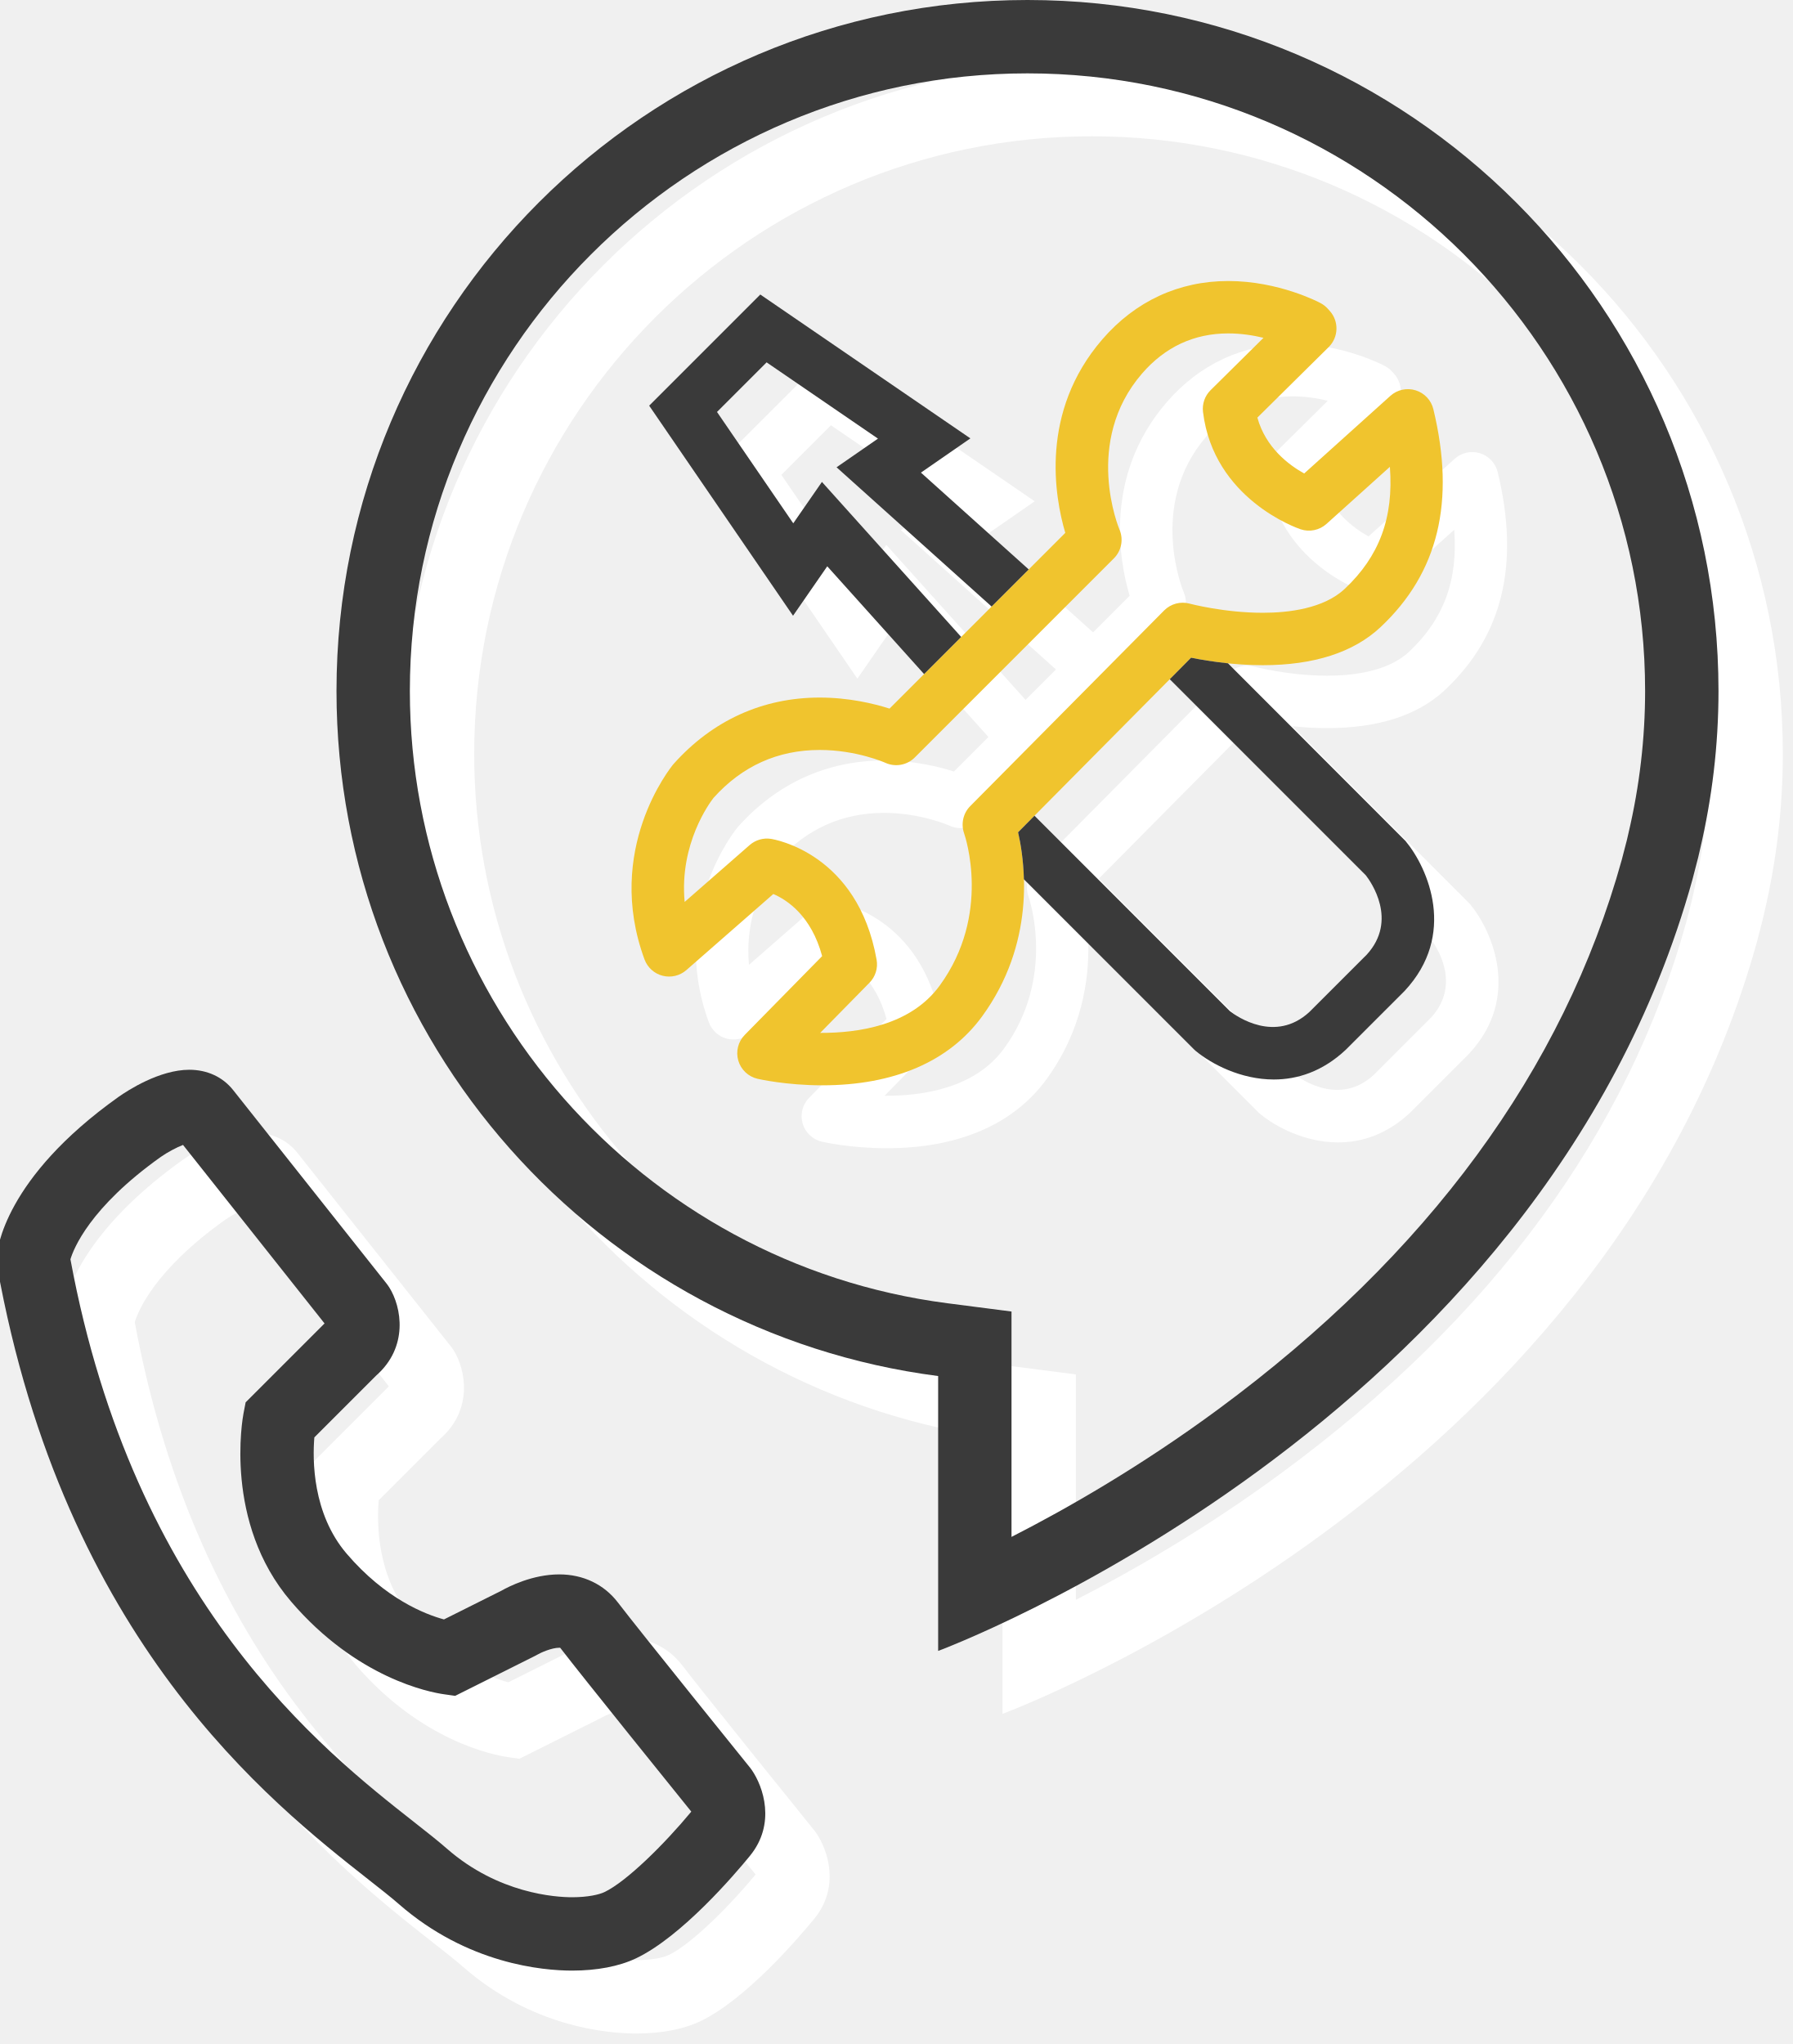
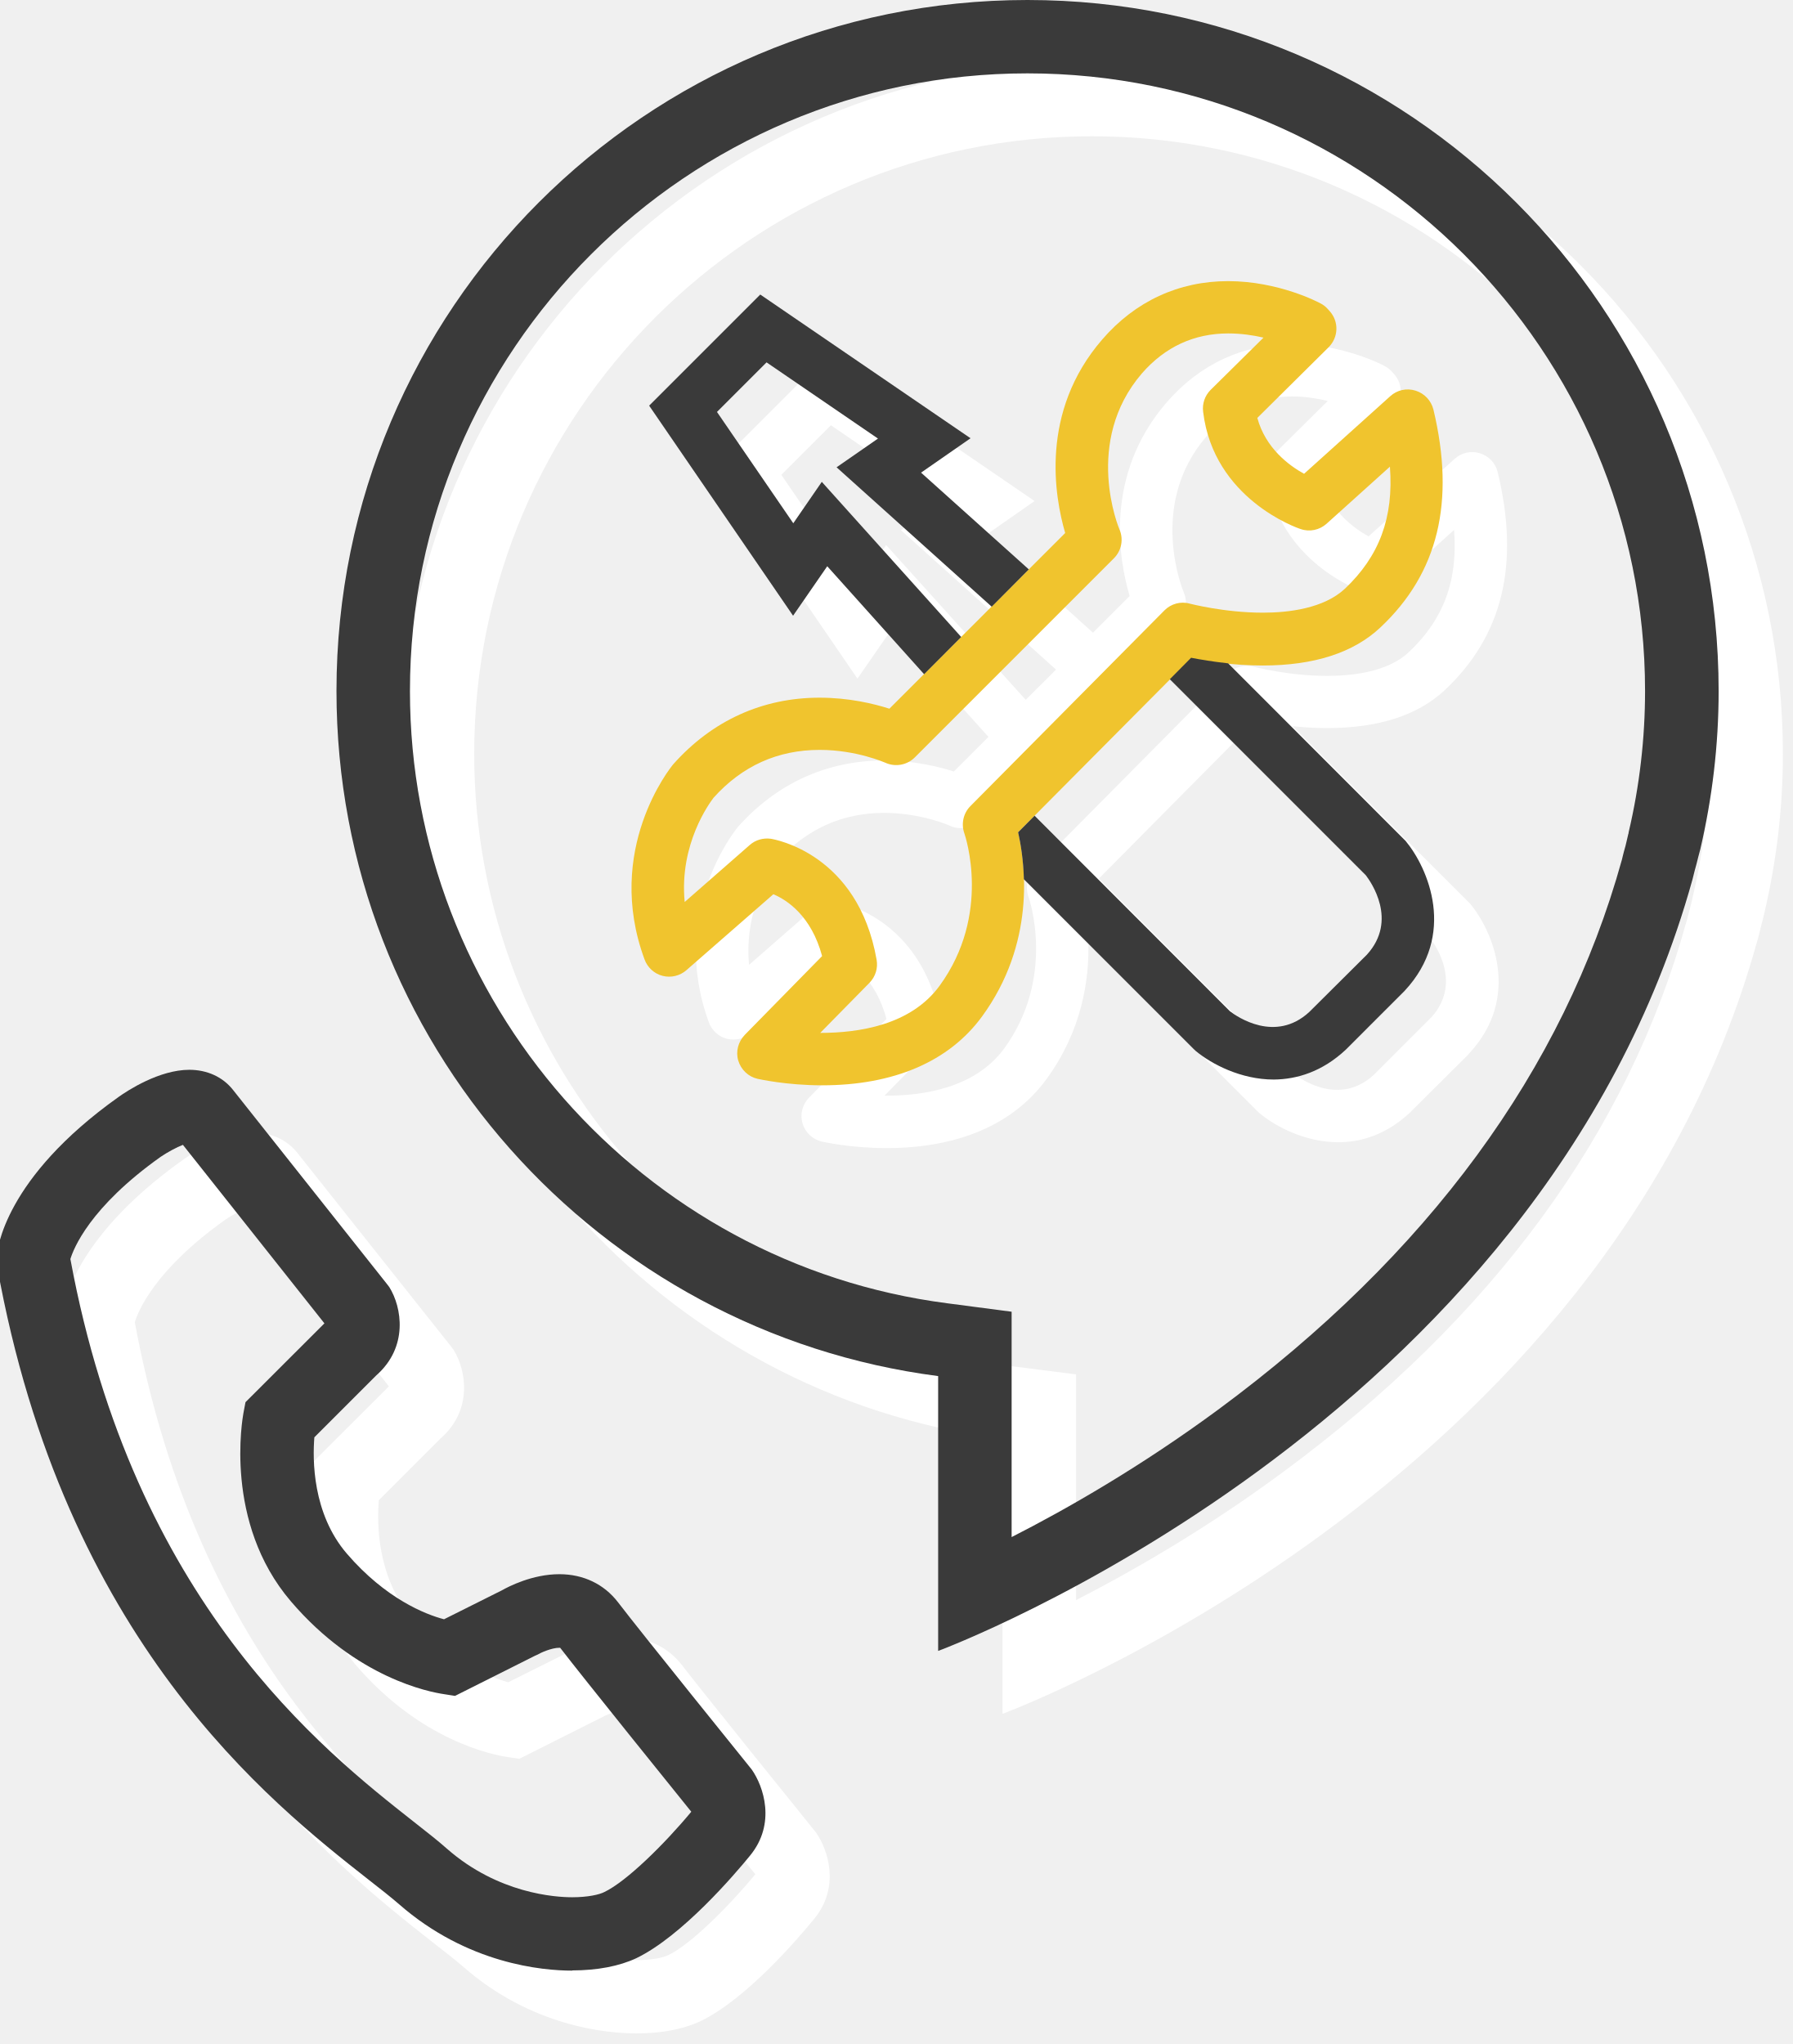
- <svg xmlns="http://www.w3.org/2000/svg" version="1.1" id="Layer_1" x="0px" y="0px" width="171px" height="195px" viewBox="0 0 171 195" enable-background="new 0 0 171 195" xml:space="preserve">
-   <g>
-     <path fill="#FFFFFF" d="M77.694,174.636c-0.104-0.13-10.495-12.996-12.609-15.76c-1.321-1.727-3.307-2.678-5.593-2.678   c-2.56,0-4.836,1.17-5.512,1.553l-5.486,2.743c-1.773-0.479-5.587-1.95-9.28-6.268c-3.284-3.839-3.261-8.986-3.086-11.099   l5.893-5.893c3.093-2.717,2.452-6.516,1.246-8.431l-0.219-0.311c0,0-12.862-16.221-14.666-18.498   c-0.989-1.249-2.475-1.938-4.184-1.938c-2.849,0-5.879,1.975-6.756,2.592c-10.885,7.749-11.586,14.562-11.631,15.313l-0.024,0.414   l0.074,0.409c6.412,35.726,26.026,51.137,35.453,58.543c1.148,0.901,2.14,1.681,2.854,2.306C50.731,193.38,57.93,194,60.721,194   c2.375-0.001,4.48-0.405,6.089-1.171c4.366-2.078,9.425-8.01,10.872-9.778c2.501-3.059,1.283-6.599,0.168-8.208L77.694,174.636z    M63.801,186.509C63.302,186.746,62.231,187,60.72,187c-1.56,0-7.032-0.334-11.944-4.632c-0.854-0.747-1.913-1.579-3.139-2.543   c-8.694-6.83-26.729-21.001-32.78-53.684c0.289-0.979,1.829-4.938,8.62-9.771c0.652-0.453,1.508-0.904,2.119-1.142   c2.831,3.572,11.41,14.392,13.502,17.03l-7.528,7.527l-0.203,1.055c-0.081,0.422-1.911,10.409,4.527,17.937   c6.286,7.349,13.25,8.667,14.583,8.856l1.082,0.154l7.644-3.823l0.218-0.118c0.281-0.167,1.335-0.648,2.071-0.648   c0.036,0,0.065,0.001,0.088,0.003c2.149,2.8,11.105,13.897,12.5,15.624c0.001,0.004,0.002,0.007,0.004,0.01   C69.522,181.93,65.911,185.504,63.801,186.509z" />
-     <path fill="#FFFFFF" d="M137.85,65.824c5.512-5.177,7.156-11.975,5.033-20.783c-0.207-0.856-0.848-1.541-1.689-1.802   c-0.842-0.262-1.76-0.06-2.414,0.53l-8.221,7.403c-1.438-0.795-3.676-2.451-4.465-5.33l6.803-6.729   c0.947-0.938,0.992-2.453,0.104-3.446l-0.186-0.207c-0.193-0.216-0.422-0.396-0.678-0.533c-0.16-0.086-3.988-2.116-8.824-2.116   c-4.709,0-8.859,1.921-12.002,5.556c-6,6.938-4.557,15.042-3.543,18.471l-3.488,3.488L93.996,51.09l4.717-3.266L78.671,34.1   L68.07,44.703l13.724,20.041l3.266-4.717l9.237,10.282l-3.295,3.294c-1.5-0.478-3.883-1.052-6.663-1.052   c-5.429,0-10.236,2.174-13.962,6.359c-0.271,0.329-6.599,8.165-2.751,18.621c0.284,0.773,0.931,1.356,1.729,1.56   c0.796,0.203,1.645,0.001,2.264-0.541l8.295-7.259c1.323,0.567,3.622,2.08,4.659,5.925l-7.384,7.516   c-0.634,0.645-0.87,1.582-0.617,2.45s0.954,1.532,1.835,1.737c0.11,0.025,2.724,0.623,6.175,0.623   c6.84,0,12.112-2.271,15.245-6.567c3.363-4.613,4.094-9.433,3.994-13.088l16.217,16.217l0.172,0.158   c1.521,1.26,4.318,2.725,7.451,2.725c2.227,0,4.625-0.741,6.852-2.824l5.518-5.516l0.102-0.104   c5.012-5.358,2.258-11.698,0.1-14.302l-16.945-16.959c1.027,0.106,2.148,0.181,3.322,0.181   C131.498,69.462,135.279,68.238,137.85,65.824z M84.551,51.978l-2.734,3.949l-7.276-10.625l4.731-4.732l10.625,7.276l-3.95,2.734   l14.792,13.286l-4.094,4.093l1.191-1.192L84.551,51.978z M98.113,85.502c0.109,0.313,2.615,7.746-2.328,14.527   c-2.77,3.798-7.748,4.526-11.4,4.512l4.703-4.787c0.566-0.576,0.82-1.391,0.68-2.187c-1.791-10.147-9.745-11.484-10.083-11.536   c-0.729-0.11-1.471,0.104-2.027,0.589l-6.204,5.428c-0.522-5.56,2.413-9.489,2.759-9.932c2.721-3.03,6.127-4.566,10.125-4.566   c3.515,0,6.231,1.211,6.249,1.22c0.953,0.439,2.076,0.241,2.818-0.501l19-19c0.725-0.724,0.934-1.816,0.527-2.756   c-0.035-0.083-3.494-8.34,2.158-14.876c2.195-2.539,4.961-3.826,8.221-3.826c1.23,0,2.383,0.183,3.365,0.421l-5.047,4.993   c-0.551,0.544-0.818,1.312-0.725,2.08c1.012,8.3,8.969,11.077,9.307,11.191c0.855,0.288,1.801,0.094,2.473-0.511l6.049-5.447   c0.373,4.864-1.02,8.554-4.309,11.642c-2.008,1.887-5.359,2.283-7.818,2.283c-3.689,0-6.951-0.865-6.982-0.873   c-0.865-0.236-1.795,0.014-2.43,0.653l-18.5,18.667C98.023,83.587,97.801,84.6,98.113,85.502z M103.615,87.344   c0,0.003,0,0.005,0,0.008C103.615,87.349,103.615,87.347,103.615,87.344z M103.434,86.223c0.01,0.052,0.02,0.104,0.029,0.158   C103.453,86.329,103.443,86.274,103.434,86.223z M136.525,97.079l-5.479,5.476c-3.248,2.98-6.9,0.432-7.576-0.087l-18.643-18.645   l14.941-15.075l-2.035,2.053l18.707,18.706C136.9,90.099,139.537,93.794,136.525,97.079z M121.316,69.025   c0.008,0.001,0.016,0.002,0.023,0.004C121.332,69.027,121.324,69.026,121.316,69.025z M120.473,68.882   c0.02,0.004,0.045,0.008,0.066,0.012C120.516,68.89,120.494,68.886,120.473,68.882z" />
-     <path fill="#FFFFFF" d="M104.162,6.002c-36.408,0-65.922,29.514-65.922,65.922c0,33.517,25.02,61.172,57.398,65.354v26.224   c0,0,57.439-21.243,71.969-73.622c0.078-0.283,0.139-0.538,0.211-0.812c0.113-0.424,0.225-0.85,0.33-1.277   c0.064-0.263,0.119-0.514,0.178-0.769c1.137-4.851,1.758-9.901,1.758-15.098C170.084,35.516,140.57,6.002,104.162,6.002z    M161.51,85.424l-0.006,0.027l-0.006,0.027l-0.029,0.13c-0.039,0.17-0.076,0.339-0.119,0.515c-0.094,0.376-0.191,0.751-0.301,1.161   l-0.104,0.4c-0.025,0.108-0.053,0.216-0.082,0.324c-5.564,20.056-18.52,37.7-38.506,52.442   c-7.373,5.438-14.408,9.464-19.719,12.175v-15.348v-6.154l-6.104-0.788c-29.243-3.777-51.295-28.889-51.295-58.412   c0-32.49,26.432-58.922,58.922-58.922c32.488,0,58.922,26.432,58.922,58.922C163.084,76.432,162.555,80.974,161.51,85.424z" />
+ <svg xmlns="http://www.w3.org/2000/svg" width="171" height="195">
+   <g fill="#FFF">
+     <path d="M77.7 174.64c-.1-.13-10.5-13-12.62-15.76-1.32-1.73-3.3-2.68-5.6-2.68-2.55 0-4.82 1.17-5.5 1.55l-5.5 2.74c-1.76-.5-5.57-1.96-9.27-6.27-3.27-3.84-3.25-9-3.07-11.1l5.9-5.9c3.08-2.7 2.44-6.5 1.24-8.43l-.22-.3L28.38 110c-1-1.26-2.47-1.94-4.18-1.94-2.85 0-5.88 1.97-6.76 2.6C6.56 118.4 5.86 125.2 5.8 125.95v.4l.06.42c6.4 35.73 26.03 51.14 35.45 58.55 1.16.9 2.15 1.68 2.87 2.3 6.56 5.75 13.76 6.37 16.55 6.37 2.38 0 4.48-.4 6.1-1.17 4.36-2.08 9.42-8 10.86-9.78 2.5-3.06 1.28-6.6.17-8.2l-.16-.2zM63.8 186.5c-.5.25-1.57.5-3.08.5-1.56 0-7.03-.33-11.94-4.63-.86-.75-1.92-1.58-3.14-2.55-8.7-6.83-26.73-21-32.78-53.68.3-.98 1.83-4.94 8.62-9.77.65-.45 1.5-.9 2.12-1.14 2.83 3.57 11.4 14.4 13.5 17.03l-7.53 7.52-.2 1.06c-.08.42-1.9 10.4 4.52 17.94 6.28 7.35 13.24 8.66 14.58 8.85l1.08.16 7.64-3.84.22-.1c.28-.18 1.34-.66 2.07-.66h.08c2.15 2.8 11.1 13.9 12.5 15.62-2.56 3.1-6.17 6.68-8.28 7.7zM137.85 65.82c5.5-5.17 7.16-11.97 5.03-20.78-.2-.86-.85-1.54-1.7-1.8-.83-.26-1.75-.06-2.4.53l-8.22 7.4c-1.44-.8-3.68-2.45-4.47-5.33l6.8-6.73c.94-.93 1-2.44.1-3.43l-.18-.2c-.2-.23-.43-.4-.68-.54-.16-.1-4-2.12-8.83-2.12-4.7 0-8.85 1.93-12 5.57-6 6.93-4.55 15.04-3.53 18.47l-3.5 3.5L94 51.08l4.7-3.28L78.68 34.1l-10.6 10.6L81.8 64.74l3.26-4.7L94.3 70.3 91 73.6c-1.5-.47-3.88-1.05-6.66-1.05-5.43 0-10.24 2.17-13.96 6.36-.27.34-6.6 8.17-2.75 18.63.28.77.93 1.36 1.72 1.56.8.2 1.65 0 2.27-.55l8.3-7.26c1.32.56 3.62 2.07 4.65 5.92l-7.38 7.5c-.65.66-.88 1.6-.63 2.46s.96 1.53 1.84 1.74c.12.02 2.73.62 6.18.62 6.84 0 12.1-2.27 15.25-6.57 3.36-4.6 4.1-9.43 4-13.08l16.2 16.2.18.16c1.53 1.26 4.33 2.73 7.46 2.73 2.23 0 4.63-.75 6.85-2.84l5.53-5.5.1-.12c5-5.36 2.26-11.7.1-14.3L123.3 69.28c1 .1 2.14.18 3.3.18 4.9 0 8.68-1.22 11.25-3.64zm-53.3-13.84l-2.73 3.95-7.28-10.63 4.73-4.73 10.63 7.28-3.95 2.73 14.8 13.3-4.1 4.08 1.2-1.2L84.54 52zM98.1 85.5c.12.3 2.63 7.75-2.3 14.53-2.8 3.8-7.76 4.52-11.42 4.5l4.7-4.78c.57-.57.83-1.4.7-2.18-1.8-10.15-9.76-11.5-10.1-11.54-.72-.1-1.47.1-2.02.6l-6.2 5.42c-.53-5.56 2.4-9.5 2.75-9.93 2.73-3.03 6.14-4.57 10.14-4.57 3.5 0 6.23 1.2 6.25 1.22.94.44 2.06.24 2.8-.5l19-19c.73-.73.94-1.82.53-2.76-.03-.07-3.5-8.33 2.16-14.86 2.2-2.54 4.95-3.83 8.2-3.83 1.24 0 2.4.2 3.38.43l-5.05 5c-.55.54-.82 1.3-.73 2.07 1.02 8.3 8.97 11.08 9.3 11.2.87.28 1.8.1 2.48-.52l6.05-5.44c.38 4.86-1.02 8.55-4.3 11.64-2 1.9-5.36 2.28-7.82 2.28-3.68 0-6.94-.86-6.98-.87-.86-.25-1.8 0-2.43.64L98.7 82.9c-.68.7-.9 1.7-.6 2.6zm5.52 1.84zm-.2-1.12l.04.16-.03-.16zm33.1 10.86l-5.47 5.47c-3.25 2.98-6.9.44-7.58-.08l-18.64-18.65 14.94-15.07-2.04 2.05 18.7 18.7c.47.6 3.1 4.3.1 7.58zm-15.2-28.05h0zm-.85-.15h.07-.07z" />
+     <path d="M104.16 6c-36.4 0-65.92 29.52-65.92 65.92 0 33.52 25.02 61.18 57.4 65.36v26.22s57.44-21.24 71.97-73.62c.1-.28.15-.54.22-.8.1-.44.22-.86.33-1.3l.18-.76c1.13-4.85 1.75-9.9 1.75-15.1 0-36.4-29.5-65.92-65.92-65.92zm57.35 79.42v.06l-.03.13-.12.52-.3 1.16-.1.4-.1.33c-5.55 20.06-18.5 37.7-38.5 52.45-7.37 5.44-14.4 9.46-19.7 12.18V131.12l-6.12-.78c-29.24-3.78-51.3-28.9-51.3-58.42 0-32.5 26.44-58.92 58.93-58.92 32.5 0 58.92 26.43 58.92 58.92 0 4.5-.53 9.05-1.57 13.5z" />
  </g>
-   <g>
-     <path fill="#3A3A3A" d="M54.583,187.998c-2.791,0-9.989-0.62-16.554-6.364c-0.714-0.625-1.706-1.404-2.854-2.306   c-9.426-7.406-29.041-22.817-35.453-58.543l-0.074-0.409l0.024-0.414c0.044-0.752,0.746-7.564,11.631-15.313   c0.877-0.617,3.907-2.592,6.756-2.592c1.708,0,3.194,0.688,4.184,1.938c1.804,2.277,14.666,18.498,14.666,18.498l0.219,0.311   c1.206,1.915,1.847,5.714-1.246,8.431l-5.893,5.893c-0.175,2.112-0.198,7.26,3.086,11.099c3.692,4.317,7.507,5.789,9.28,6.268   l5.486-2.743c0.676-0.383,2.952-1.553,5.512-1.553c2.286,0,4.272,0.951,5.593,2.678c2.114,2.764,12.504,15.63,12.609,15.76   l0.155,0.207c1.115,1.609,2.333,5.149-0.168,8.208c-1.447,1.769-6.505,7.7-10.872,9.778   C59.063,187.593,56.958,187.997,54.583,187.998z M6.72,120.14c6.051,32.683,24.086,46.854,32.78,53.684   c1.226,0.964,2.285,1.796,3.139,2.543c4.912,4.298,10.384,4.632,11.944,4.632c1.511,0,2.582-0.254,3.081-0.491   c2.11-1.005,5.722-4.579,8.284-7.674c-0.001-0.003-0.003-0.006-0.004-0.01c-1.394-1.727-10.351-12.824-12.5-15.624   c-0.023-0.002-0.053-0.003-0.088-0.003c-0.736,0-1.79,0.481-2.071,0.648l-0.218,0.118l-7.644,3.823l-1.082-0.154   c-1.333-0.189-8.297-1.508-14.583-8.856c-6.438-7.527-4.608-17.515-4.527-17.937l0.203-1.055l7.528-7.527   c-2.092-2.639-10.671-13.458-13.502-17.03c-0.611,0.237-1.467,0.688-2.119,1.142C8.548,115.202,7.008,119.161,6.72,120.14z" />
+   <path fill="#3A3A3A" d="M54.58 188c-2.8 0-10-.62-16.55-6.37-.72-.62-1.7-1.4-2.86-2.3-9.42-7.4-29.04-22.82-35.45-58.55l-.07-.4.02-.42c.05-.75.75-7.56 11.63-15.3.88-.63 3.9-2.6 6.76-2.6 1.7 0 3.2.68 4.18 1.93l14.67 18.5.23.3c1.2 1.92 1.84 5.72-1.25 8.43l-5.9 5.9c-.17 2.1-.2 7.26 3.1 11.1 3.7 4.3 7.5 5.8 9.27 6.26l5.5-2.75c.67-.38 2.94-1.55 5.5-1.55 2.3 0 4.27.95 5.6 2.68 2.1 2.76 12.5 15.63 12.6 15.76l.16.2c1.12 1.6 2.34 5.15-.16 8.2-1.45 1.78-6.5 7.7-10.87 9.8-1.6.75-3.7 1.16-6.1 1.16zM6.72 120.14c6.05 32.68 24.1 46.85 32.78 53.68 1.23.97 2.3 1.8 3.14 2.55 4.9 4.3 10.38 4.63 11.94 4.63 1.5 0 2.6-.25 3.08-.5 2.1-1 5.73-4.57 8.3-7.67h-.02c-1.4-1.73-10.35-12.83-12.5-15.63h-.08c-.74 0-1.8.48-2.07.65l-.23.1-7.65 3.84-1.08-.17c-1.33-.2-8.3-1.5-14.58-8.85-6.44-7.53-4.6-17.52-4.53-17.94l.2-1.06 7.53-7.52-13.5-17.03c-.6.23-1.47.7-2.12 1.14-6.8 4.83-8.33 8.8-8.62 9.77z" />
+   <path fill="#F0C42E" d="M78.44 103.54c-3.45 0-6.06-.6-6.17-.62-.88-.2-1.58-.87-1.84-1.74s0-1.8.62-2.45l7.38-7.52c-1.03-3.83-3.33-5.34-4.65-5.9l-8.3 7.25c-.62.54-1.47.74-2.26.54-.8-.2-1.45-.8-1.73-1.57-3.86-10.46 2.47-18.3 2.74-18.62 3.72-4.18 8.53-6.35 13.96-6.35 2.78 0 5.16.57 6.66 1.05l16.77-16.76c-1-3.43-2.46-11.54 3.54-18.47 3.14-3.64 7.3-5.56 12-5.56 4.84 0 8.67 2.04 8.83 2.13.25.13.48.3.68.53l.18.2c.9 1 .85 2.5-.1 3.45l-6.8 6.74c.78 2.88 3.02 4.54 4.46 5.33l8.22-7.4c.66-.6 1.57-.8 2.42-.53.84.26 1.48.94 1.7 1.8 2.1 8.8.46 15.6-5.05 20.78-2.56 2.42-6.34 3.64-11.23 3.64-2.8 0-5.32-.4-6.84-.7L97.13 79.4c.73 3.18 1.63 10.62-3.44 17.57-3.14 4.3-8.42 6.57-15.26 6.57zm-.2-5c3.66 0 8.64-.72 11.4-4.5C94.6 87.23 92.1 79.8 92 79.5c-.32-.9-.1-1.92.58-2.6l18.5-18.66c.63-.64 1.56-.9 2.43-.65.02 0 3.28.86 6.97.86 2.46 0 5.8-.4 7.82-2.28 3.28-3.1 4.67-6.78 4.3-11.65l-6.05 5.45c-.67.6-1.62.8-2.47.5-.34-.1-8.3-2.88-9.3-11.18-.1-.77.16-1.53.7-2.08l5.06-5c-.98-.23-2.14-.4-3.37-.4-3.25 0-6.02 1.28-8.22 3.8-5.65 6.55-2.2 14.8-2.15 14.9.4.93.2 2.02-.53 2.75l-19 19c-.74.74-1.87.94-2.82.5-.02 0-2.73-1.22-6.25-1.22-4 0-7.4 1.53-10.12 4.56-.35.46-3.3 4.4-2.76 9.95l6.2-5.43c.56-.5 1.3-.7 2.03-.6.33.06 8.3 1.4 10.08 11.54.14.8-.1 1.6-.68 2.2l-4.7 4.78z" />
+   <g fill="#3A3A3A">
+     <path d="M78.92 54.02l9.24 10.3 3.54-3.55-13.3-14.8-2.72 3.95L68.4 39.3l4.73-4.73 10.63 7.27-3.95 2.74 14.8 13.3 3.54-3.56-10.28-9.23 4.72-3.28L72.53 28.1l-10.6 10.6 13.73 20.04M117.15 63.28c-1.42-.15-2.64-.36-3.52-.53l-2.03 2.05 18.7 18.7c.46.6 3.1 4.3.1 7.58l-5.5 5.47c-3.24 2.98-6.9.44-7.57-.08L98.7 77.82l-1.57 1.58c.24 1.07.5 2.63.55 4.48l16.22 16.22.17.16c1.52 1.26 4.32 2.73 7.45 2.73 2.23-.02 4.63-.76 6.86-2.84l5.5-5.5.12-.12c5-5.36 2.25-11.7.1-14.3l-16.95-16.96z" />
  </g>
-   <g>
-     <path fill="#F0C42E" d="M78.443,103.54c-3.452,0-6.065-0.598-6.175-0.623c-0.881-0.205-1.583-0.869-1.835-1.737   s-0.017-1.806,0.617-2.45l7.384-7.516c-1.037-3.845-3.336-5.357-4.659-5.925l-8.295,7.259c-0.62,0.542-1.468,0.744-2.264,0.541   c-0.798-0.203-1.444-0.787-1.729-1.559c-3.848-10.457,2.48-18.293,2.751-18.622c3.726-4.185,8.533-6.359,13.962-6.359   c2.78,0,5.162,0.574,6.663,1.052l16.766-16.765c-1.013-3.43-2.457-11.534,3.543-18.471c3.143-3.634,7.293-5.556,12.002-5.556   c4.837,0,8.664,2.029,8.825,2.116c0.255,0.137,0.484,0.317,0.677,0.533l0.186,0.207c0.89,0.993,0.845,2.508-0.104,3.446   l-6.803,6.729c0.789,2.879,3.028,4.535,4.465,5.33l8.222-7.403c0.654-0.59,1.572-0.792,2.413-0.53   c0.842,0.261,1.483,0.945,1.69,1.802c2.123,8.809,0.478,15.606-5.033,20.783c-2.57,2.414-6.353,3.638-11.242,3.638   c-2.789,0-5.324-0.407-6.839-0.714L97.127,79.399c0.729,3.181,1.631,10.62-3.439,17.574   C90.555,101.269,85.283,103.54,78.443,103.54z M78.247,98.539c3.651,0.015,8.631-0.714,11.4-4.512   c4.944-6.781,2.438-14.214,2.329-14.527c-0.313-0.902-0.091-1.915,0.582-2.593l18.5-18.667c0.634-0.639,1.564-0.889,2.43-0.653   c0.03,0.008,3.293,0.873,6.982,0.873c2.458,0,5.811-0.396,7.818-2.283c3.288-3.088,4.681-6.778,4.309-11.642l-6.049,5.447   c-0.672,0.604-1.617,0.799-2.473,0.511c-0.338-0.114-8.295-2.891-9.307-11.191c-0.094-0.768,0.173-1.536,0.724-2.08l5.047-4.993   c-0.981-0.238-2.135-0.421-3.365-0.421c-3.259,0-6.024,1.288-8.221,3.826c-5.651,6.536-2.192,14.793-2.157,14.876   c0.405,0.94,0.196,2.033-0.528,2.756l-19,19c-0.741,0.742-1.865,0.94-2.817,0.501c-0.018-0.008-2.735-1.22-6.25-1.22   c-3.998,0-7.404,1.536-10.125,4.566c-0.347,0.442-3.282,4.372-2.759,9.932l6.204-5.428c0.556-0.486,1.298-0.7,2.027-0.589   c0.337,0.052,8.291,1.389,10.082,11.536c0.141,0.796-0.112,1.61-0.679,2.187L78.247,98.539z" />
-   </g>
-   <g>
-     <polygon fill="#3A3A3A" points="78.921,54.025 88.158,64.307 91.698,60.766 78.413,45.976 75.678,49.925 68.402,39.301    73.134,34.569 83.759,41.845 79.809,44.579 94.6,57.865 98.141,54.324 87.858,45.088 92.575,41.822 72.533,28.098 61.932,38.701    75.656,58.742  " />
-     <path fill="#3A3A3A" d="M117.147,63.28c-1.413-0.146-2.64-0.356-3.517-0.534l-2.034,2.053l18.706,18.706   c0.46,0.592,3.097,4.287,0.084,7.572l-5.478,5.476c-3.248,2.98-6.901,0.432-7.576-0.087L98.69,77.821l-1.563,1.578   c0.245,1.07,0.505,2.63,0.555,4.485l16.217,16.218l0.173,0.158c1.521,1.26,4.318,2.725,7.45,2.725c2.228,0,4.625-0.741,6.853-2.824   l5.518-5.516l0.102-0.103c5.012-5.358,2.257-11.699,0.099-14.303L117.147,63.28z" />
-   </g>
-   <path fill="#3A3A3A" d="M98.023,7c32.489,0,58.922,26.432,58.922,58.922c0,4.508-0.529,9.05-1.573,13.5l-0.006,0.027l-0.007,0.027  l-0.029,0.13c-0.038,0.17-0.076,0.339-0.118,0.515c-0.094,0.376-0.191,0.751-0.302,1.161l-0.103,0.4  c-0.026,0.108-0.054,0.216-0.083,0.324c-5.564,20.056-18.52,37.7-38.506,52.442c-7.373,5.438-14.408,9.464-19.719,12.175v-15.348  v-6.154l-6.104-0.788c-29.243-3.777-51.294-28.889-51.294-58.412C39.102,33.432,65.534,7,98.023,7 M98.023,0  C61.616,0,32.102,29.514,32.102,65.922c0,33.517,25.02,61.172,57.398,65.354V157.5c0,0,57.439-21.243,71.97-73.622  c0.078-0.283,0.138-0.538,0.21-0.812c0.114-0.424,0.225-0.85,0.331-1.277c0.063-0.263,0.119-0.514,0.177-0.769  c1.138-4.851,1.758-9.901,1.758-15.098C163.945,29.514,134.432,0,98.023,0L98.023,0z" />
+   <path fill="#3A3A3A" d="M98.02 7c32.5 0 58.92 26.43 58.92 58.92 0 4.5-.52 9.05-1.57 13.5v.06l-.04.13-.12.52c-.08.38-.18.75-.3 1.16l-.1.4-.08.33c-5.56 20.06-18.52 37.7-38.5 52.45-7.38 5.44-14.4 9.46-19.72 12.17v-21.5l-6.1-.8c-29.25-3.76-51.3-28.88-51.3-58.4C39.1 33.42 65.53 7 98.02 7m0-7C61.62 0 32.1 29.5 32.1 65.92c0 33.52 25.02 61.17 57.4 65.36v26.22s57.44-21.24 71.97-73.62l.2-.8c.12-.44.24-.86.34-1.3l.2-.76c1.13-4.85 1.75-9.9 1.75-15.1C163.95 29.52 134.43 0 98.02 0z" />
</svg>
